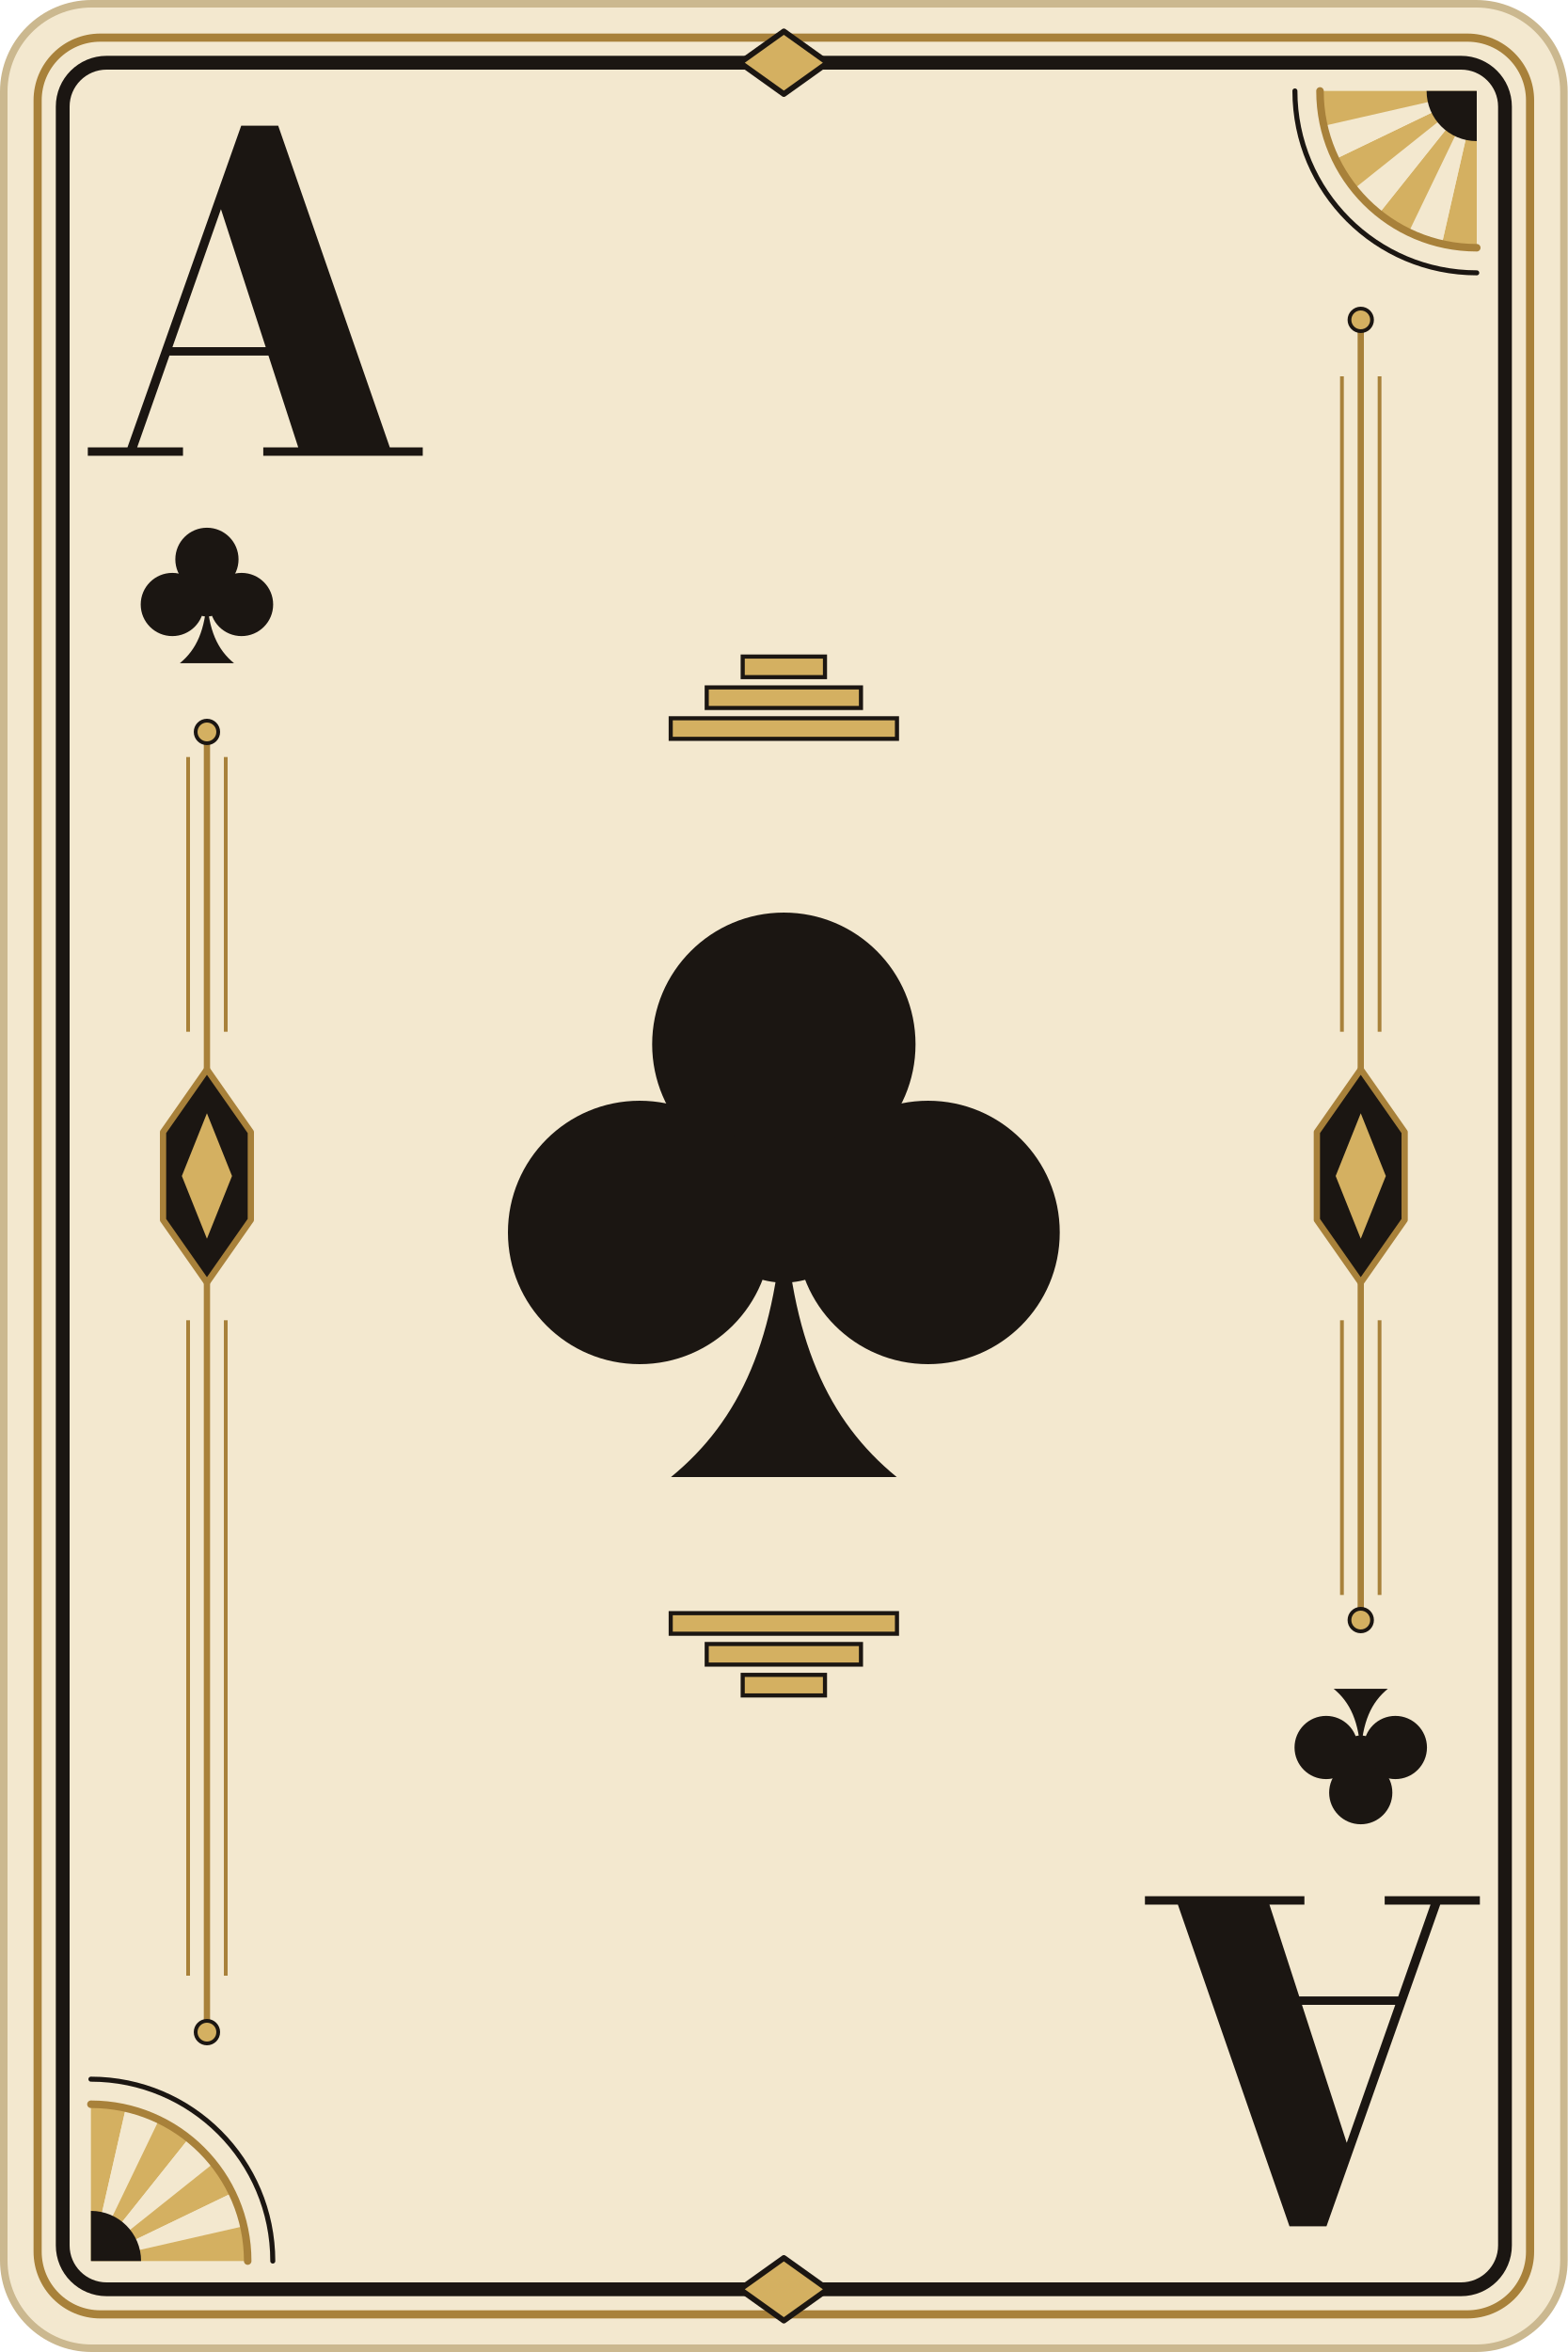
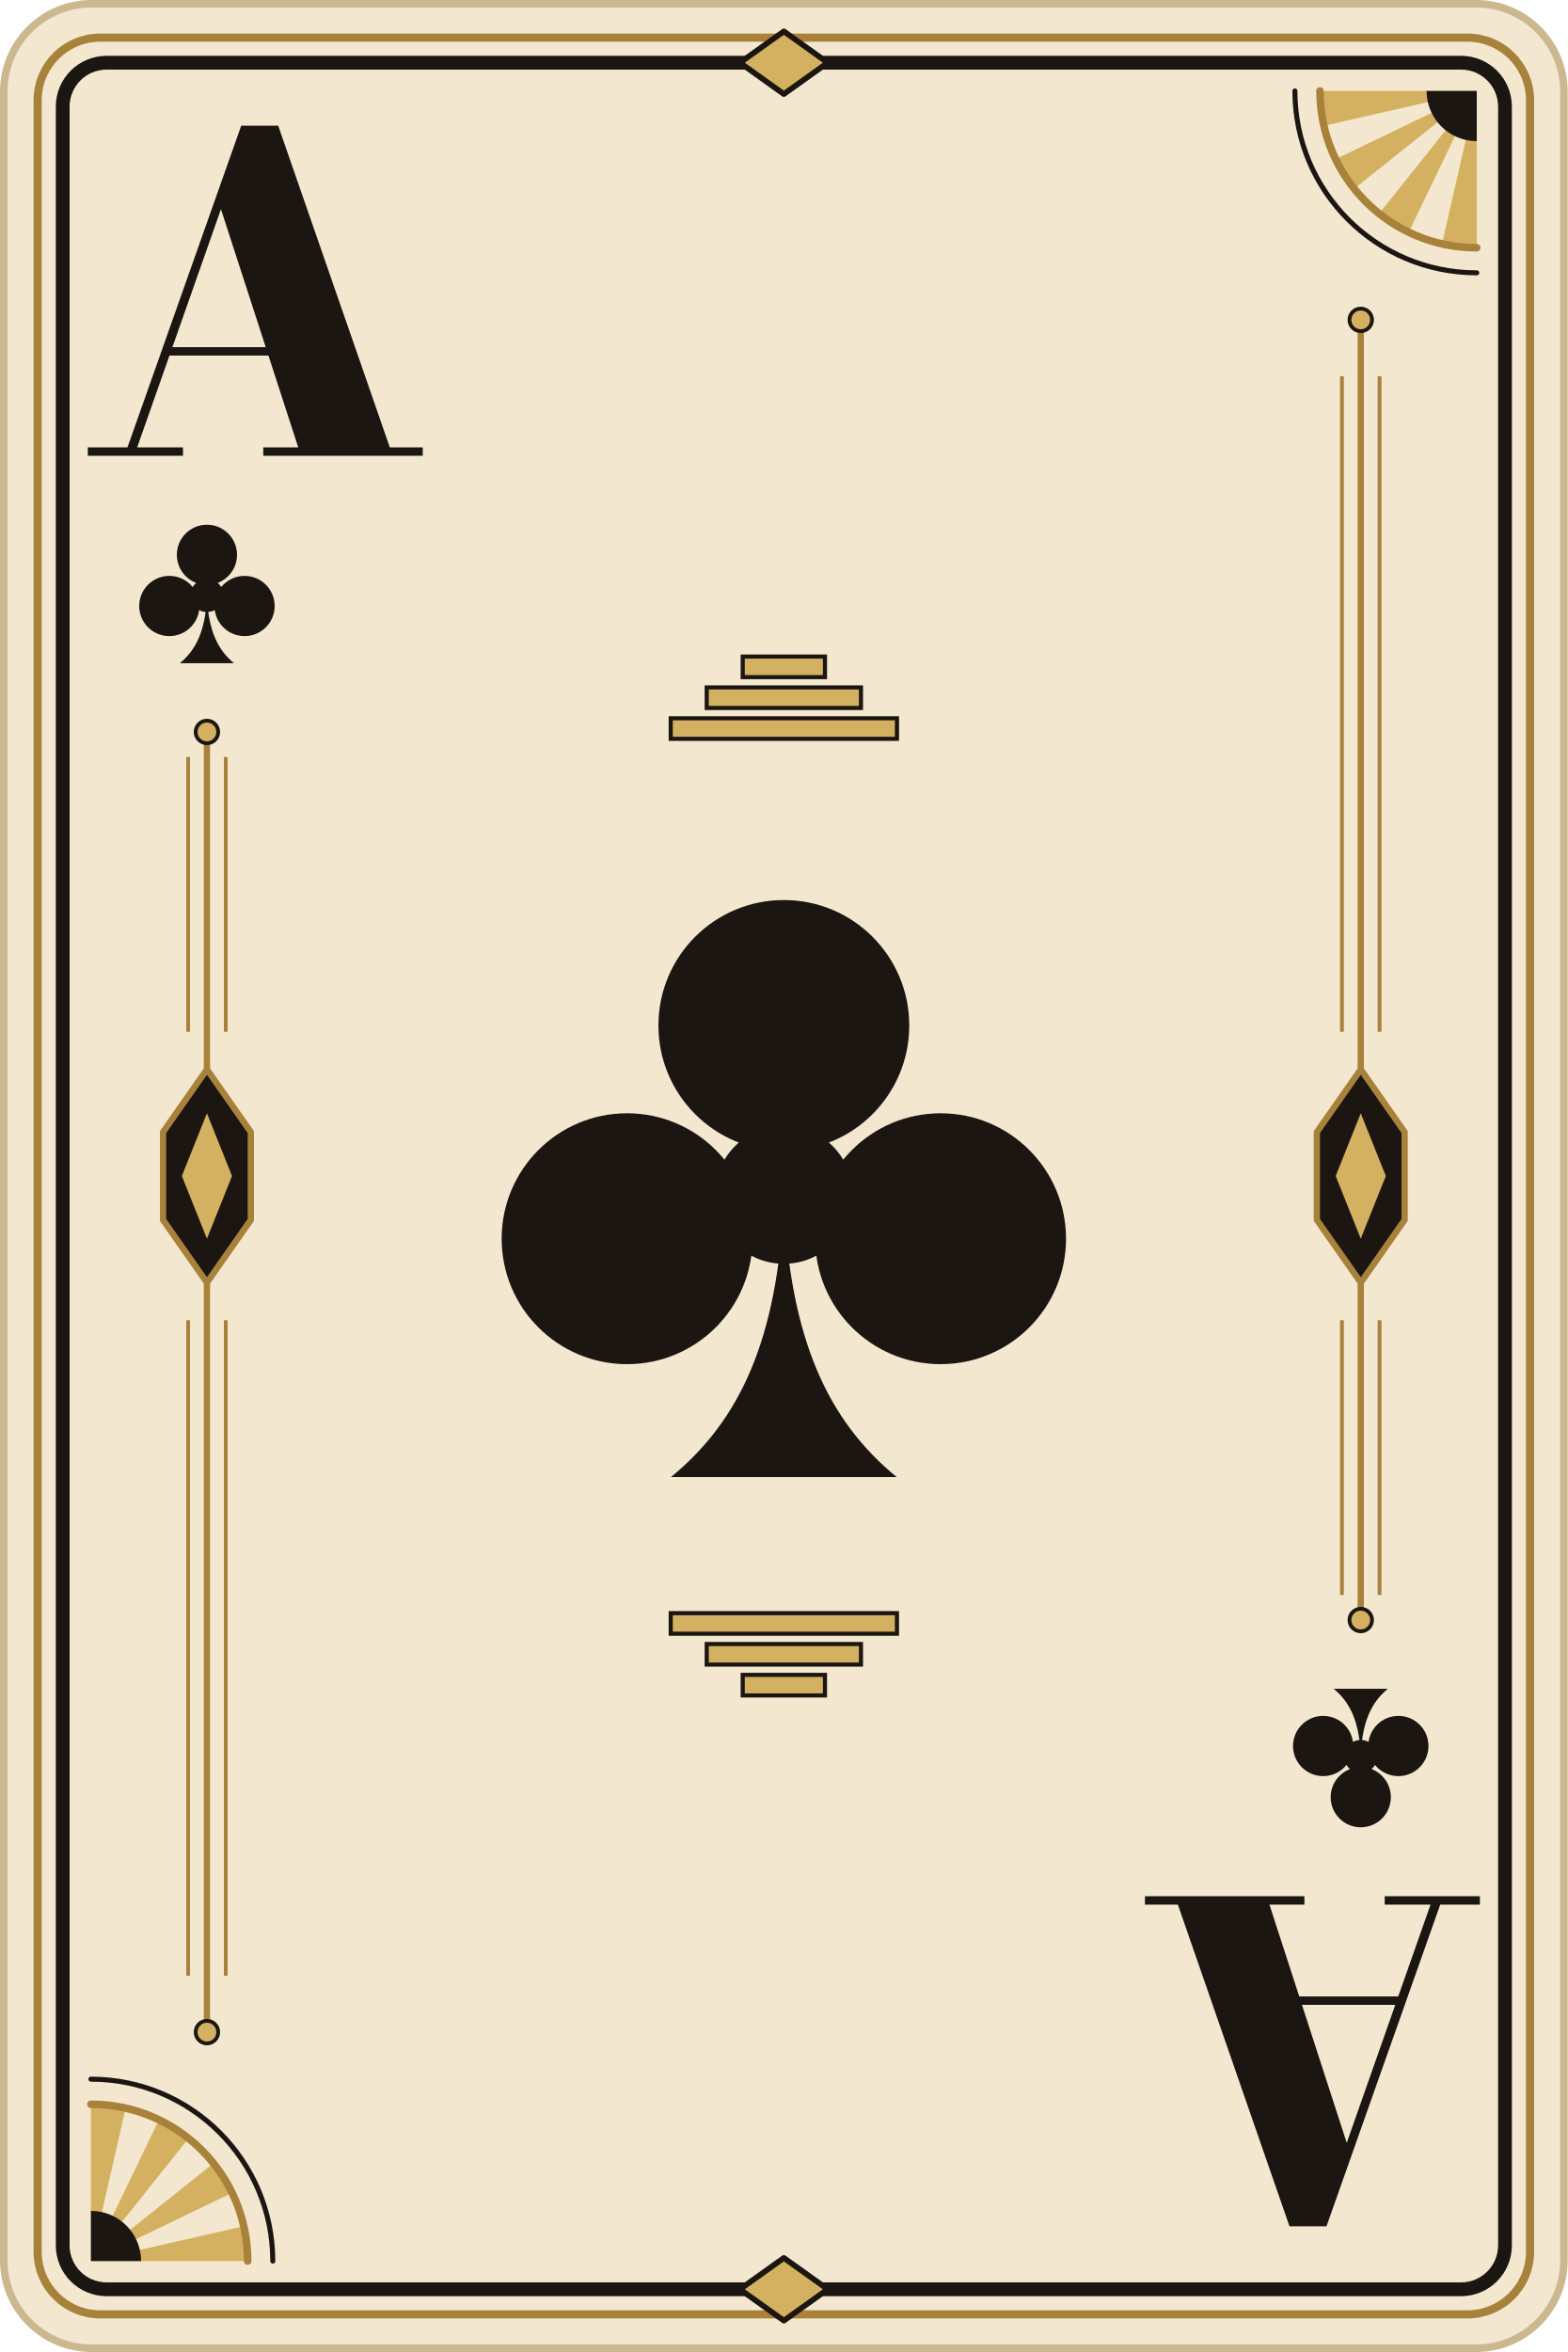
<svg xmlns="http://www.w3.org/2000/svg" viewBox="0 0 250 375" width="300" height="450" role="img" aria-label="Ace of clubs">
  <rect x="0.6" y="0.6" width="248.8" height="373.8" rx="14" fill="#f3e8cf" stroke="#cbb88f" stroke-width="1.2" />
  <rect x="6" y="6" width="238" height="363" rx="10" fill="none" stroke="#a8813a" stroke-width="1.3" />
  <rect x="10" y="10" width="230" height="355" rx="7" fill="none" stroke="#1b1612" stroke-width="2.2" />
  <path d="M125,5 L132,10 L125,15 L118,10 Z" fill="#d4b061" stroke="#1b1612" stroke-width="0.9" stroke-linejoin="round" stroke-linecap="round" />
  <path d="M125,360 L132,365 L125,370 L118,365 Z" fill="#d4b061" stroke="#1b1612" stroke-width="0.9" stroke-linejoin="round" stroke-linecap="round" />
  <g class="rank" transform="translate(22.01 20.04) scale(1.7) translate(-22.01 -20.04)">
    <path d="M24.57 41.6V40.81H36.72V41.6ZM35.16 20.04 45.63 50.21H48.72V51H33.76V50.21H37.04L29.79 27.87L21.93 50.21H26.23V51H17.3V50.21H21.02L31.69 20.04Z" fill="#1b1612" />
  </g>
  <g transform="translate(33 94.7) scale(0.24) translate(-50 -50)">
    <path d="M50,52 C51,74 57,87 68,96 L32,96 C43,87 49,74 50,52 Z" fill="#1b1612" />
-     <circle cx="50" cy="27" r="21" fill="#1b1612" />
-     <circle cx="27" cy="57" r="21" fill="#1b1612" />
-     <circle cx="73" cy="57" r="21" fill="#1b1612" />
-     <circle cx="50" cy="52" r="13" fill="#1b1612" />
+     <circle cx="50" cy="24" r="20" fill="#1b1612" />
+     <circle cx="25" cy="58" r="20" fill="#1b1612" />
+     <circle cx="75" cy="58" r="20" fill="#1b1612" />
+     <circle cx="50" cy="51" r="11" fill="#1b1612" />
  </g>
  <line x1="33" y1="117.7" x2="33" y2="172.5" stroke="#a8813a" stroke-width="1" />
  <line x1="33" y1="202.5" x2="33" y2="323" stroke="#a8813a" stroke-width="1" />
  <line x1="30" y1="120.7" x2="30" y2="164.5" stroke="#a8813a" stroke-width="0.6" />
  <line x1="30" y1="210.5" x2="30" y2="315" stroke="#a8813a" stroke-width="0.6" />
  <line x1="36" y1="120.7" x2="36" y2="164.5" stroke="#a8813a" stroke-width="0.6" />
  <line x1="36" y1="210.5" x2="36" y2="315" stroke="#a8813a" stroke-width="0.6" />
  <circle cx="33" cy="116.7" r="1.8" fill="#d4b061" stroke="#1b1612" stroke-width="0.6" stroke-linejoin="round" stroke-linecap="round" />
  <circle cx="33" cy="324" r="1.8" fill="#d4b061" stroke="#1b1612" stroke-width="0.6" stroke-linejoin="round" stroke-linecap="round" />
  <path d="M33,170.5 L40,180.5 L40,194.5 L33,204.5 L26,194.5 L26,180.5 Z" fill="#1b1612" stroke="#a8813a" stroke-width="1" stroke-linejoin="round" stroke-linecap="round" />
  <path d="M33,177.5 L37,187.5 L33,197.5 L29,187.5 Z" fill="#d4b061" />
  <path d="M14.5,360.5 L14.5,335.5 L15.9,335.54 L17.3,335.66 L18.69,335.85 L20.06,336.13 Z" fill="#d4b061" />
  <path d="M14.5,360.5 L20.06,336.13 L21.42,336.48 L22.76,336.9 L24.07,337.4 L25.35,337.98 Z" fill="#f3e8cf" />
  <path d="M14.5,360.5 L25.35,337.98 L26.59,338.62 L27.8,339.33 L28.97,340.11 L30.09,340.95 Z" fill="#d4b061" />
  <path d="M14.5,360.5 L30.09,340.95 L31.16,341.86 L32.18,342.82 L33.14,343.84 L34.05,344.91 Z" fill="#f3e8cf" />
  <path d="M14.5,360.5 L34.05,344.91 L34.89,346.03 L35.67,347.2 L36.38,348.41 L37.02,349.65 Z" fill="#d4b061" />
  <path d="M14.5,360.5 L37.02,349.65 L37.6,350.93 L38.1,352.24 L38.52,353.58 L38.87,354.94 Z" fill="#f3e8cf" />
  <path d="M14.5,360.5 L38.87,354.94 L39.15,356.31 L39.34,357.7 L39.46,359.1 L39.5,360.5 Z" fill="#d4b061" />
  <path d="M14.5,335.5 A25,25 0 0 1 39.5,360.5" fill="none" stroke="#a8813a" stroke-width="1.2" stroke-linejoin="round" stroke-linecap="round" />
  <path d="M14.5,331.5 A29,29 0 0 1 43.5,360.5" fill="none" stroke="#1b1612" stroke-width="0.8" stroke-linejoin="round" stroke-linecap="round" />
  <path d="M14.5,352.5 A8,8 0 0 1 22.5,360.5 L14.5,360.5 Z" fill="#1b1612" />
  <g transform="rotate(180 125 187.5)">
    <g class="rank" transform="translate(22.01 20.04) scale(1.7) translate(-22.01 -20.04)">
      <path d="M24.57 41.6V40.81H36.72V41.6ZM35.16 20.04 45.63 50.21H48.72V51H33.76V50.21H37.04L29.79 27.87L21.93 50.21H26.23V51H17.3V50.21H21.02L31.69 20.04Z" fill="#1b1612" />
    </g>
    <g transform="translate(33 94.7) scale(0.24) translate(-50 -50)">
      <path d="M50,52 C51,74 57,87 68,96 L32,96 C43,87 49,74 50,52 Z" fill="#1b1612" />
-       <circle cx="50" cy="27" r="21" fill="#1b1612" />
-       <circle cx="27" cy="57" r="21" fill="#1b1612" />
-       <circle cx="73" cy="57" r="21" fill="#1b1612" />
-       <circle cx="50" cy="52" r="13" fill="#1b1612" />
+       <circle cx="50" cy="24" r="20" fill="#1b1612" />
+       <circle cx="25" cy="58" r="20" fill="#1b1612" />
+       <circle cx="75" cy="58" r="20" fill="#1b1612" />
+       <circle cx="50" cy="51" r="11" fill="#1b1612" />
    </g>
    <line x1="33" y1="117.7" x2="33" y2="172.5" stroke="#a8813a" stroke-width="1" />
    <line x1="33" y1="202.5" x2="33" y2="323" stroke="#a8813a" stroke-width="1" />
    <line x1="30" y1="120.7" x2="30" y2="164.5" stroke="#a8813a" stroke-width="0.6" />
    <line x1="30" y1="210.5" x2="30" y2="315" stroke="#a8813a" stroke-width="0.6" />
    <line x1="36" y1="120.7" x2="36" y2="164.5" stroke="#a8813a" stroke-width="0.6" />
    <line x1="36" y1="210.5" x2="36" y2="315" stroke="#a8813a" stroke-width="0.6" />
    <circle cx="33" cy="116.7" r="1.8" fill="#d4b061" stroke="#1b1612" stroke-width="0.6" stroke-linejoin="round" stroke-linecap="round" />
    <circle cx="33" cy="324" r="1.8" fill="#d4b061" stroke="#1b1612" stroke-width="0.6" stroke-linejoin="round" stroke-linecap="round" />
    <path d="M33,170.5 L40,180.5 L40,194.5 L33,204.5 L26,194.5 L26,180.5 Z" fill="#1b1612" stroke="#a8813a" stroke-width="1" stroke-linejoin="round" stroke-linecap="round" />
    <path d="M33,177.5 L37,187.5 L33,197.5 L29,187.5 Z" fill="#d4b061" />
    <path d="M14.5,360.5 L14.5,335.5 L15.9,335.54 L17.3,335.66 L18.69,335.85 L20.06,336.13 Z" fill="#d4b061" />
    <path d="M14.5,360.5 L20.06,336.13 L21.42,336.48 L22.76,336.9 L24.07,337.4 L25.35,337.98 Z" fill="#f3e8cf" />
    <path d="M14.5,360.5 L25.35,337.98 L26.59,338.62 L27.8,339.33 L28.97,340.11 L30.09,340.95 Z" fill="#d4b061" />
    <path d="M14.5,360.5 L30.09,340.95 L31.16,341.86 L32.18,342.82 L33.14,343.84 L34.05,344.91 Z" fill="#f3e8cf" />
    <path d="M14.5,360.5 L34.05,344.91 L34.89,346.03 L35.67,347.2 L36.38,348.41 L37.02,349.65 Z" fill="#d4b061" />
    <path d="M14.5,360.5 L37.02,349.65 L37.6,350.93 L38.1,352.24 L38.52,353.58 L38.87,354.94 Z" fill="#f3e8cf" />
    <path d="M14.5,360.5 L38.87,354.94 L39.15,356.31 L39.34,357.7 L39.46,359.1 L39.5,360.5 Z" fill="#d4b061" />
    <path d="M14.5,335.5 A25,25 0 0 1 39.5,360.5" fill="none" stroke="#a8813a" stroke-width="1.2" stroke-linejoin="round" stroke-linecap="round" />
    <path d="M14.5,331.5 A29,29 0 0 1 43.5,360.5" fill="none" stroke="#1b1612" stroke-width="0.8" stroke-linejoin="round" stroke-linecap="round" />
    <path d="M14.5,352.5 A8,8 0 0 1 22.5,360.5 L14.5,360.5 Z" fill="#1b1612" />
  </g>
  <g transform="translate(0 12.5)">
    <g transform="translate(125 175) scale(0.82) translate(-125 -175)">
      <rect x="103" y="86" width="44" height="4" fill="#d4b061" stroke="#1b1612" stroke-width="0.8" />
      <rect x="110" y="80" width="30" height="4" fill="#d4b061" stroke="#1b1612" stroke-width="0.8" />
      <rect x="117" y="74" width="16" height="4" fill="#d4b061" stroke="#1b1612" stroke-width="0.8" />
      <g transform="rotate(180 125 175)">
        <rect x="103" y="86" width="44" height="4" fill="#d4b061" stroke="#1b1612" stroke-width="0.8" />
        <rect x="110" y="80" width="30" height="4" fill="#d4b061" stroke="#1b1612" stroke-width="0.8" />
        <rect x="117" y="74" width="16" height="4" fill="#d4b061" stroke="#1b1612" stroke-width="0.8" />
      </g>
    </g>
    <g transform="translate(125 177) scale(1) translate(-50 -50)">
      <path d="M50,52 C51,74 57,87 68,96 L32,96 C43,87 49,74 50,52 Z" fill="#1b1612" />
-       <circle cx="50" cy="27" r="21" fill="#1b1612" />
-       <circle cx="27" cy="57" r="21" fill="#1b1612" />
-       <circle cx="73" cy="57" r="21" fill="#1b1612" />
-       <circle cx="50" cy="52" r="13" fill="#1b1612" />
+       <circle cx="50" cy="24" r="20" fill="#1b1612" />
+       <circle cx="25" cy="58" r="20" fill="#1b1612" />
+       <circle cx="75" cy="58" r="20" fill="#1b1612" />
+       <circle cx="50" cy="51" r="11" fill="#1b1612" />
    </g>
  </g>
</svg>
